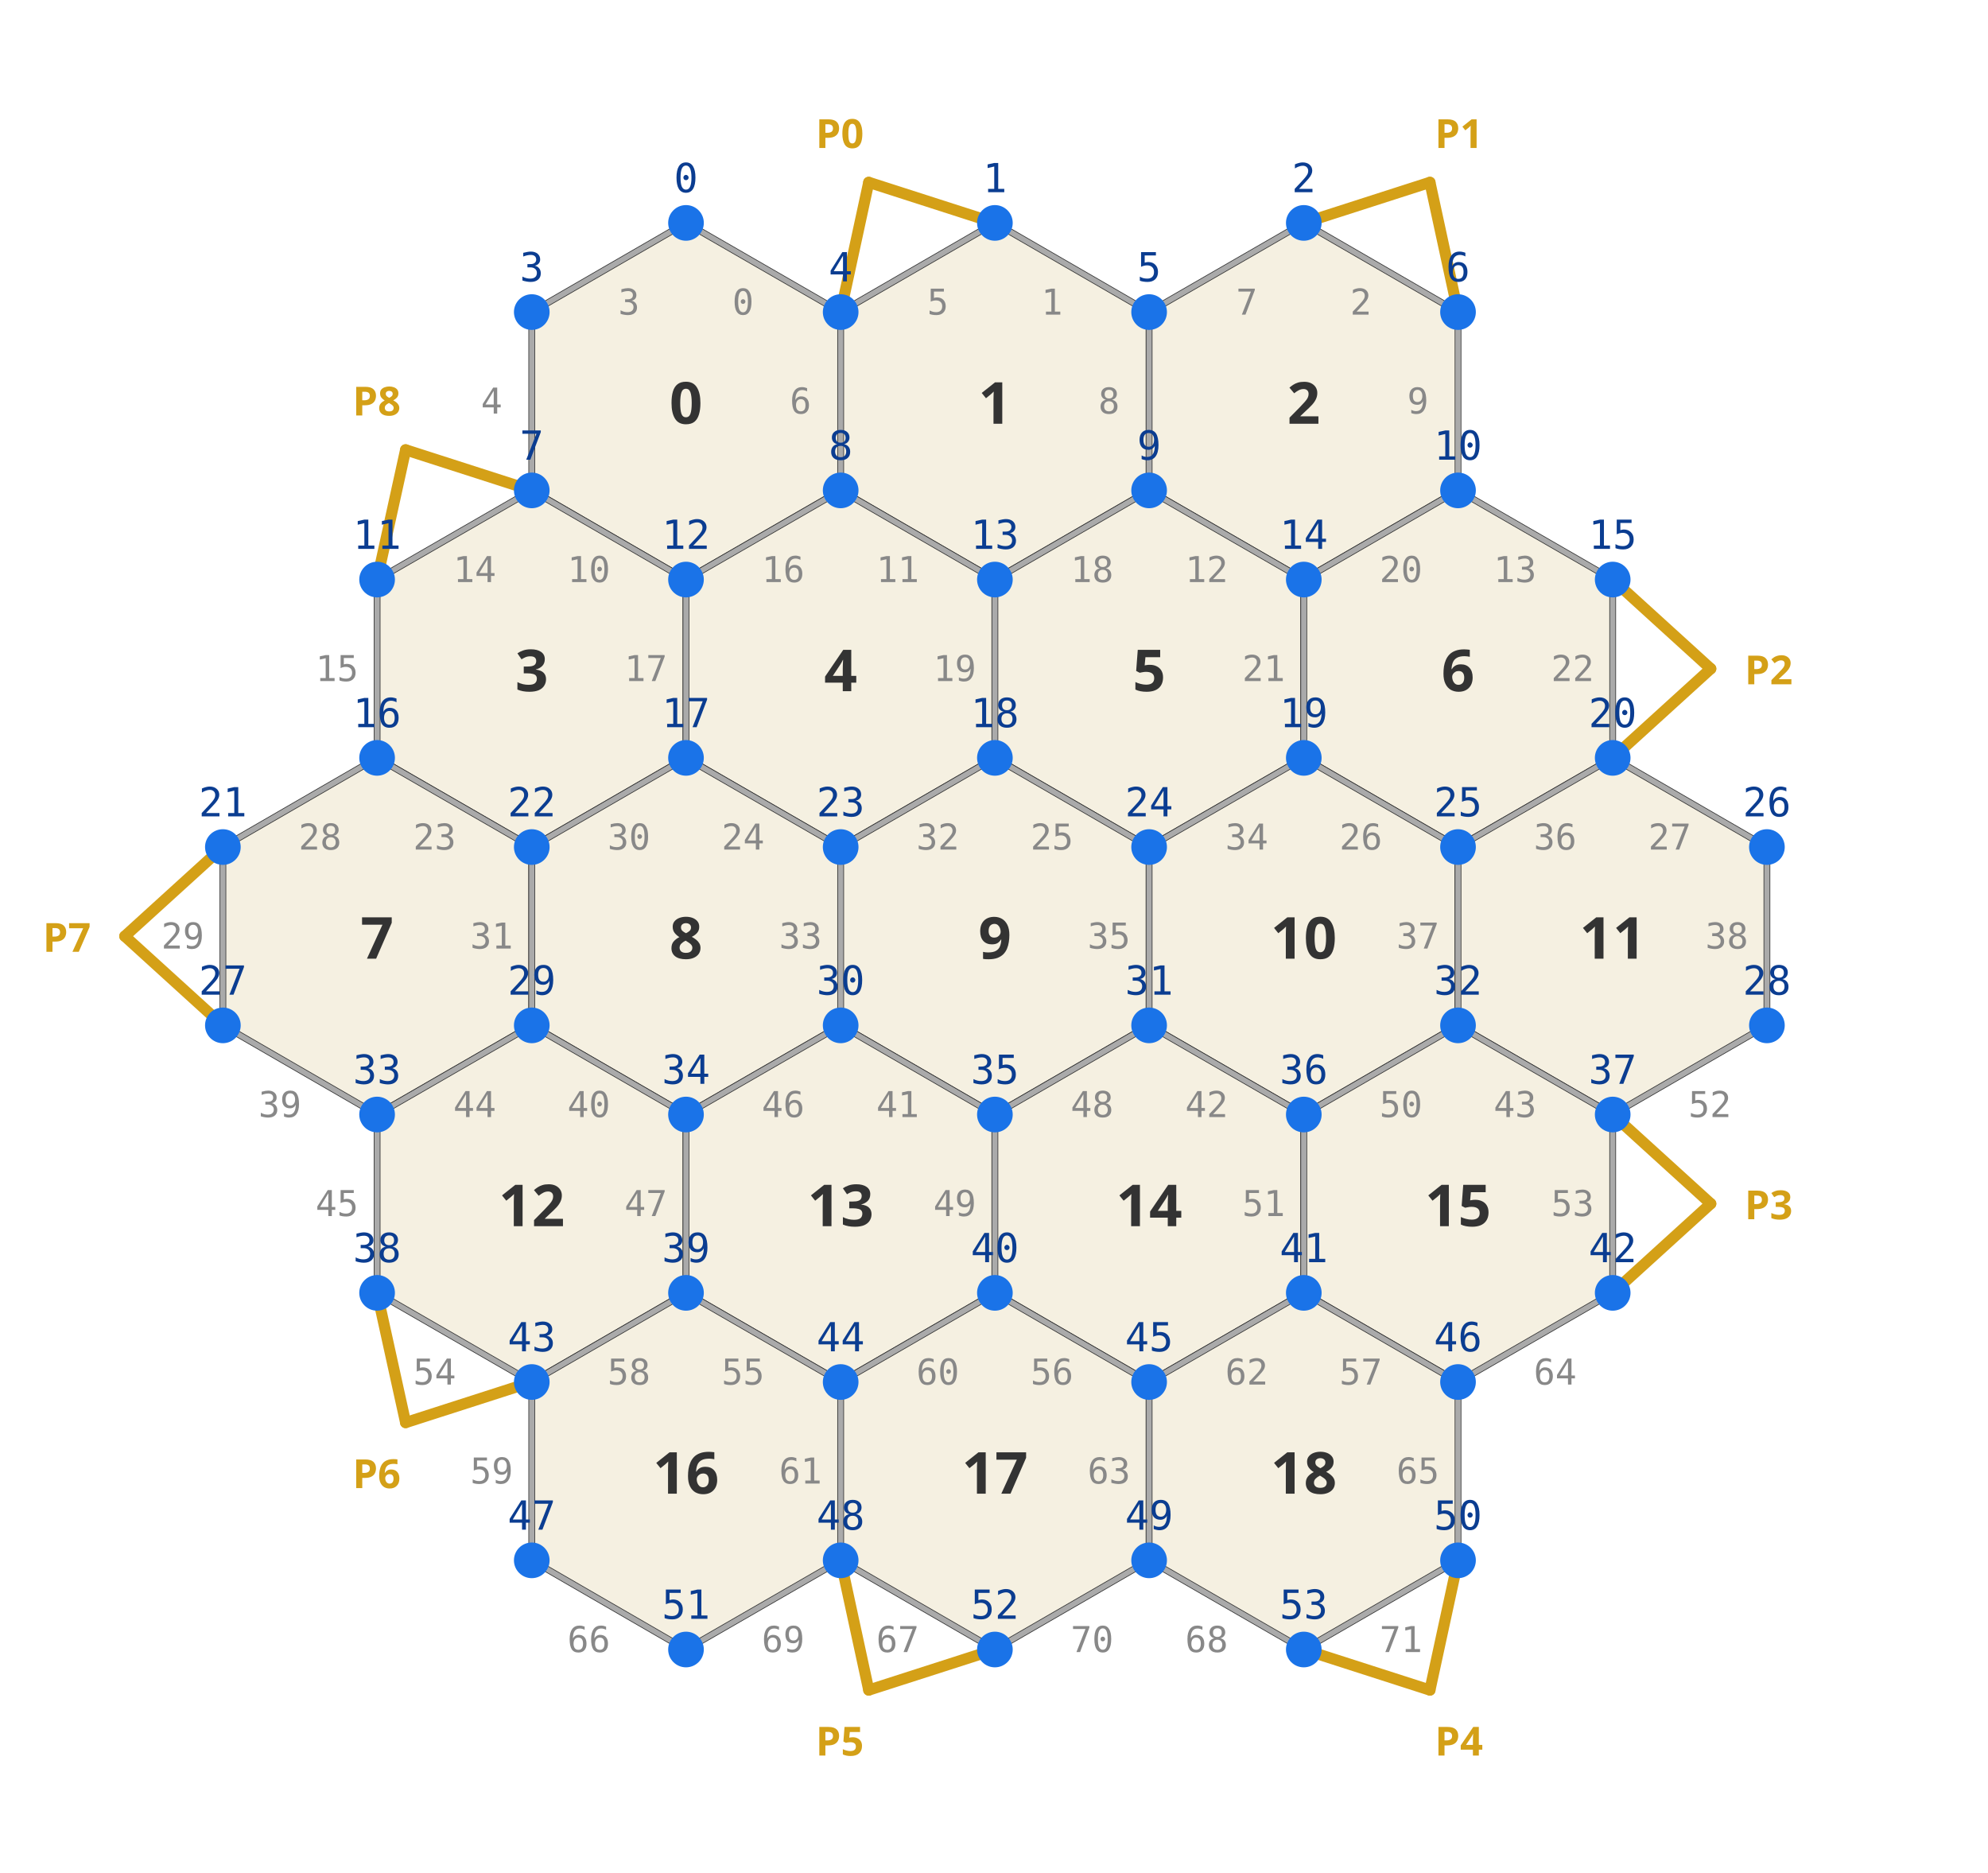
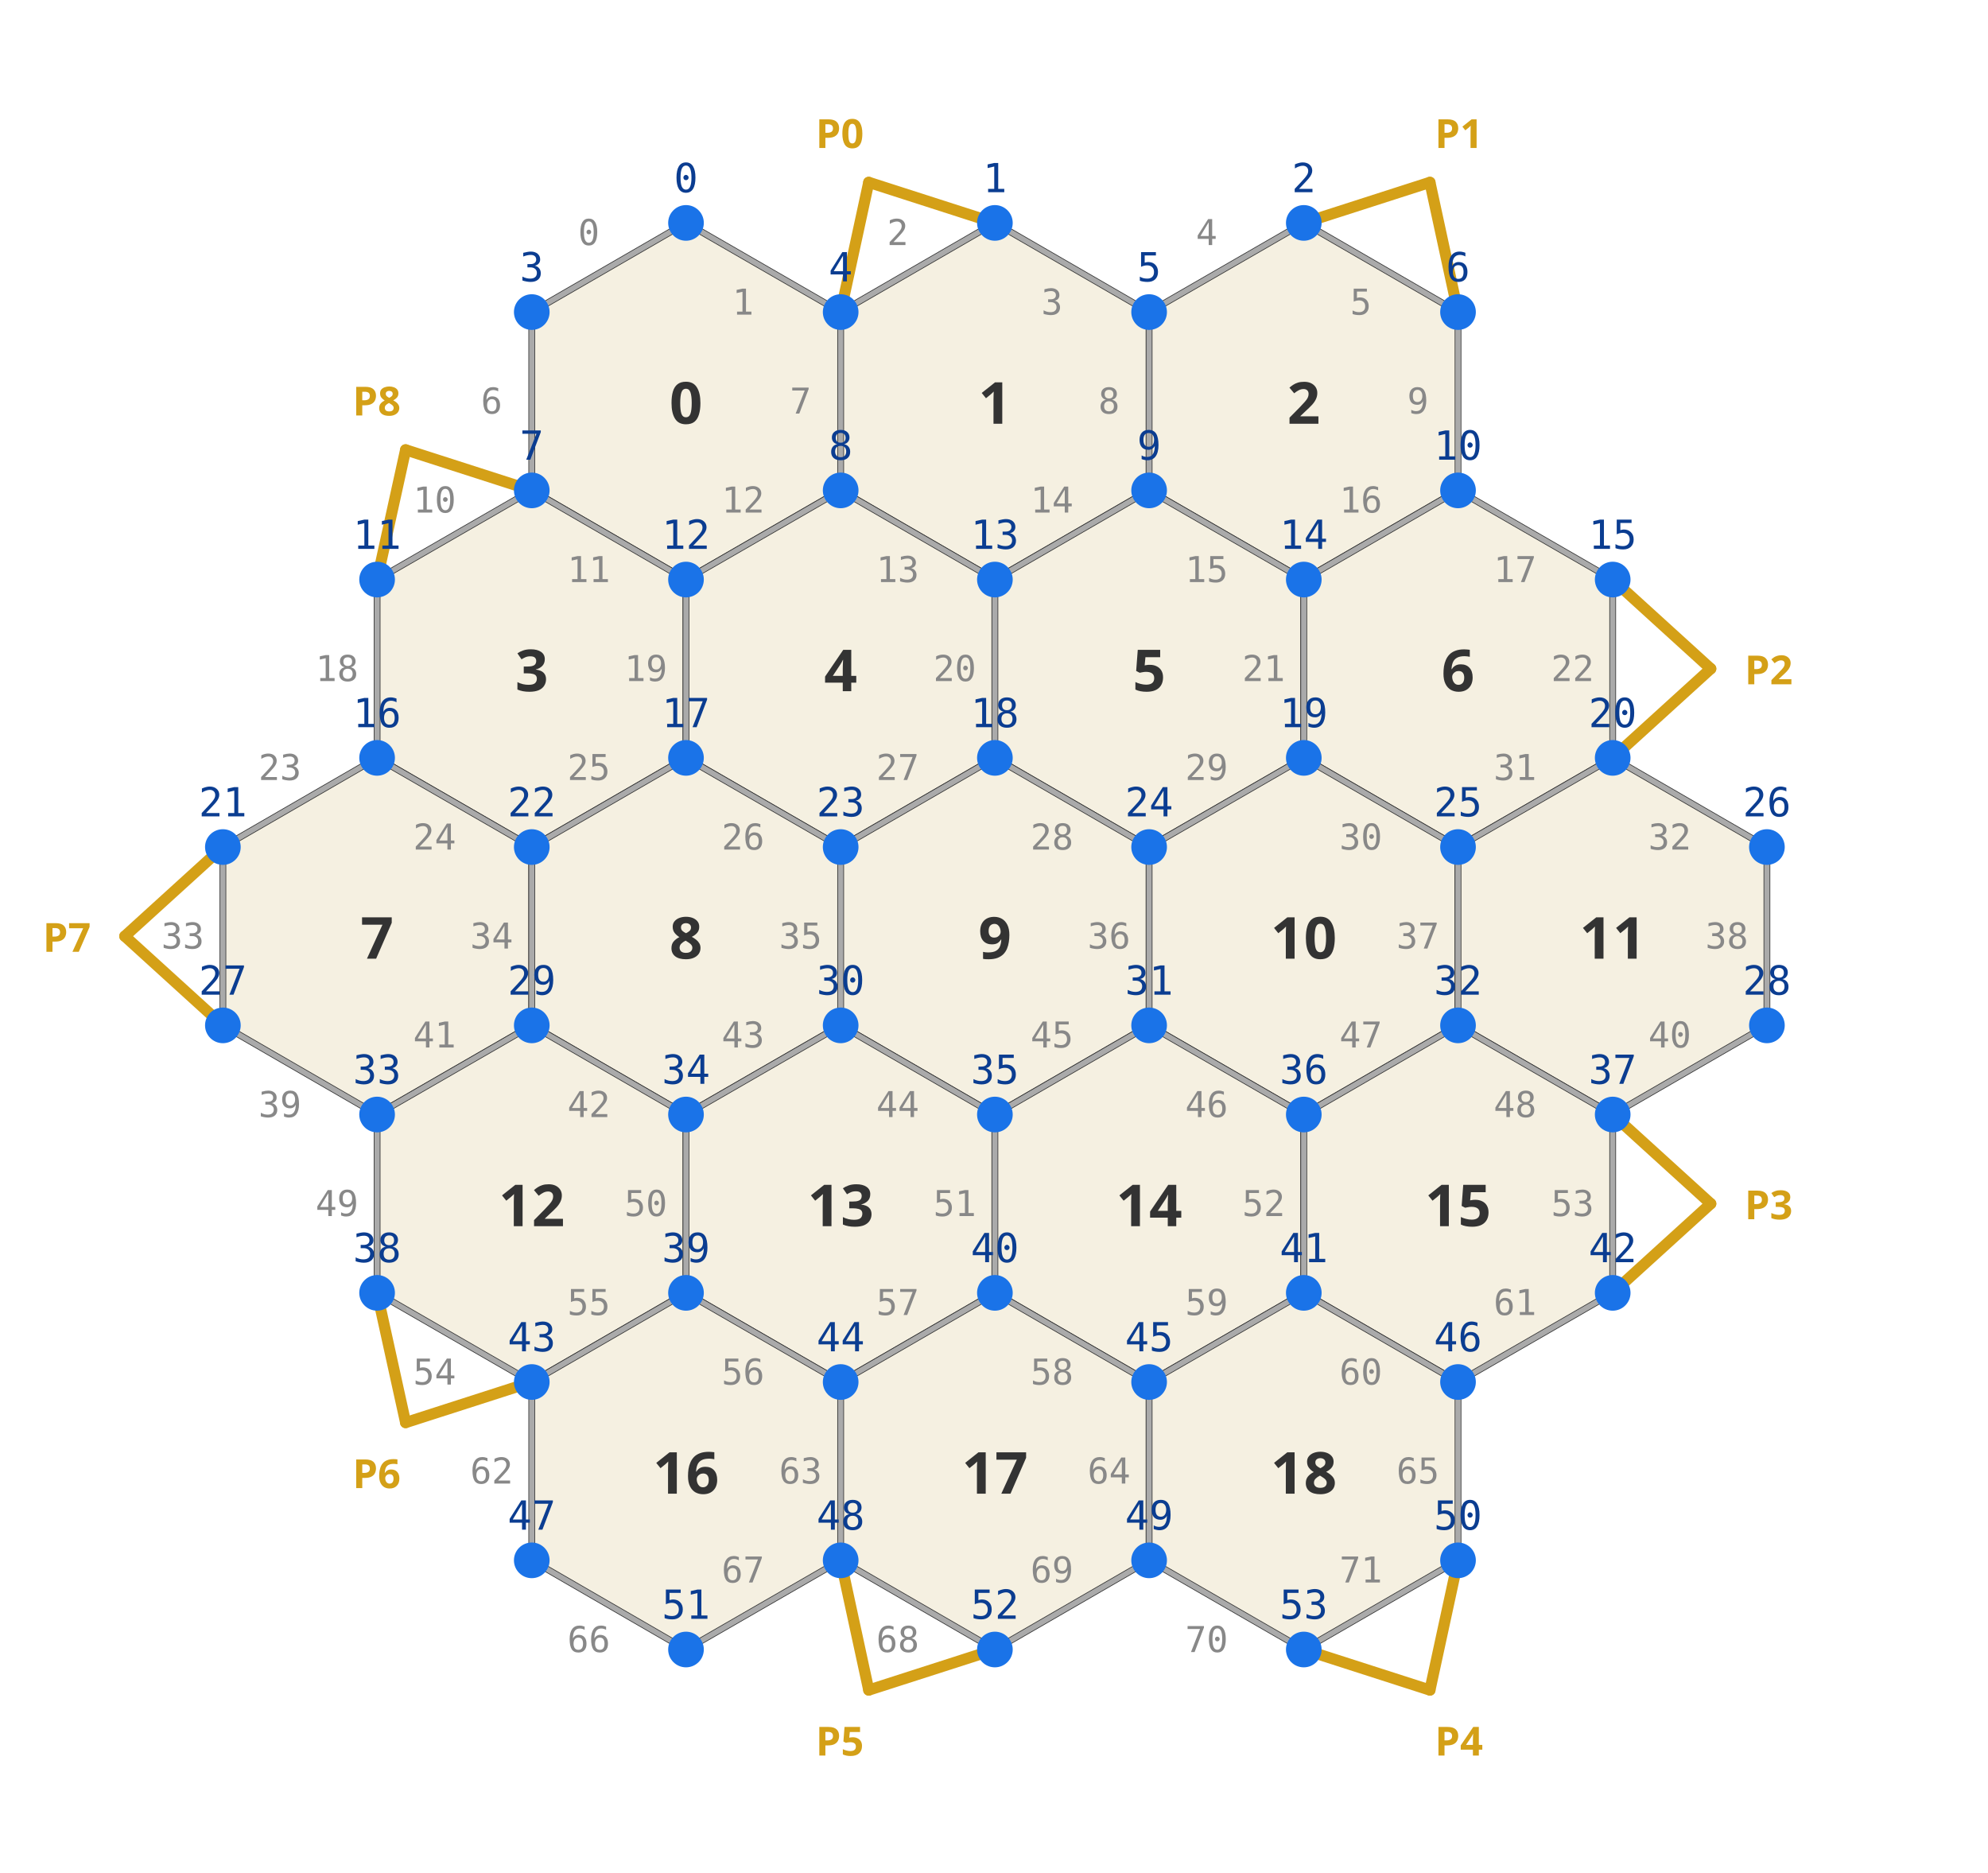
<svg xmlns="http://www.w3.org/2000/svg" width="446" height="420" viewBox="0 0 446 420" style="background:#fff">
  <style>
  .hex  { fill:#f5f0e1; stroke:#333; stroke-width:1.5; }
  .tlbl { font:bold 13px sans-serif; fill:#333; text-anchor:middle; dominant-baseline:central; }
  .vert { fill:#1a73e8; }
  .vlbl { font:9px monospace; fill:#0b3d91; text-anchor:middle; dominant-baseline:central; }
  .edge { stroke:#aaa; stroke-width:1.2; }
  .elbl { font:8px monospace; fill:#888; text-anchor:middle; dominant-baseline:central; }
  .port { stroke:#d4a017; stroke-width:2.5; stroke-linecap:round; fill:none; }
  .plbl { font:bold 9px sans-serif; fill:#d4a017; text-anchor:middle; dominant-baseline:central; }
</style>
  <polygon class="hex" points="188.6,70.0 188.6,110.0 153.9,130.0 119.3,110.0 119.3,70.0 153.9,50.0" />
  <text class="tlbl" x="153.9" y="90.0">0</text>
  <polygon class="hex" points="257.8,70.0 257.8,110.0 223.2,130.0 188.6,110.0 188.6,70.0 223.2,50.0" />
  <text class="tlbl" x="223.2" y="90.0">1</text>
  <polygon class="hex" points="327.1,70.0 327.1,110.0 292.5,130.0 257.8,110.0 257.8,70.0 292.5,50.0" />
  <text class="tlbl" x="292.5" y="90.0">2</text>
  <polygon class="hex" points="153.9,130.0 153.9,170.0 119.3,190.0 84.6,170.0 84.6,130.0 119.3,110.0" />
  <text class="tlbl" x="119.3" y="150.0">3</text>
  <polygon class="hex" points="223.2,130.0 223.2,170.0 188.6,190.0 153.9,170.0 153.9,130.0 188.6,110.0" />
  <text class="tlbl" x="188.6" y="150.0">4</text>
  <polygon class="hex" points="292.5,130.0 292.5,170.0 257.8,190.0 223.2,170.0 223.2,130.0 257.8,110.0" />
  <text class="tlbl" x="257.8" y="150.0">5</text>
  <polygon class="hex" points="361.8,130.0 361.8,170.0 327.1,190.0 292.5,170.0 292.5,130.0 327.1,110.0" />
  <text class="tlbl" x="327.1" y="150.0">6</text>
  <polygon class="hex" points="119.3,190.0 119.3,230.0 84.6,250.0 50.0,230.0 50.0,190.0 84.6,170.0" />
  <text class="tlbl" x="84.6" y="210.0">7</text>
  <polygon class="hex" points="188.6,190.0 188.6,230.0 153.9,250.0 119.3,230.0 119.3,190.0 153.9,170.0" />
  <text class="tlbl" x="153.9" y="210.0">8</text>
  <polygon class="hex" points="257.8,190.0 257.8,230.0 223.2,250.0 188.6,230.0 188.6,190.0 223.2,170.0" />
  <text class="tlbl" x="223.2" y="210.0">9</text>
  <polygon class="hex" points="327.1,190.0 327.1,230.0 292.5,250.0 257.8,230.0 257.8,190.0 292.5,170.0" />
  <text class="tlbl" x="292.5" y="210.0">10</text>
  <polygon class="hex" points="396.4,190.0 396.4,230.0 361.8,250.0 327.1,230.0 327.1,190.0 361.8,170.0" />
  <text class="tlbl" x="361.8" y="210.0">11</text>
  <polygon class="hex" points="153.9,250.0 153.9,290.0 119.3,310.0 84.6,290.0 84.6,250.0 119.3,230.0" />
  <text class="tlbl" x="119.3" y="270.0">12</text>
  <polygon class="hex" points="223.2,250.0 223.2,290.0 188.6,310.0 153.9,290.0 153.9,250.0 188.6,230.0" />
  <text class="tlbl" x="188.6" y="270.0">13</text>
  <polygon class="hex" points="292.5,250.0 292.5,290.0 257.8,310.0 223.2,290.0 223.2,250.0 257.8,230.0" />
  <text class="tlbl" x="257.8" y="270.0">14</text>
  <polygon class="hex" points="361.8,250.0 361.8,290.0 327.1,310.0 292.5,290.0 292.5,250.0 327.1,230.0" />
  <text class="tlbl" x="327.1" y="270.0">15</text>
  <polygon class="hex" points="188.6,310.0 188.6,350.0 153.9,370.0 119.3,350.0 119.3,310.0 153.9,290.0" />
  <text class="tlbl" x="153.9" y="330.0">16</text>
  <polygon class="hex" points="257.8,310.0 257.8,350.0 223.2,370.0 188.6,350.0 188.6,310.0 223.2,290.0" />
  <text class="tlbl" x="223.2" y="330.0">17</text>
  <polygon class="hex" points="327.1,310.0 327.1,350.0 292.5,370.0 257.8,350.0 257.8,310.0 292.5,290.0" />
  <text class="tlbl" x="292.5" y="330.0">18</text>
+   <line class="edge" x1="153.9" y1="50.0" x2="119.3" y2="70.0" />
+   <text class="elbl" x="132.1" y="52.2">0</text>
  <line class="edge" x1="153.9" y1="50.0" x2="188.6" y2="70.0" />
-   <text class="elbl" x="166.7" y="67.8">0</text>
+   <text class="elbl" x="166.7" y="67.8">1</text>
+   <line class="edge" x1="223.2" y1="50.0" x2="188.6" y2="70.0" />
+   <text class="elbl" x="201.4" y="52.2">2</text>
  <line class="edge" x1="223.2" y1="50.0" x2="257.8" y2="70.0" />
-   <text class="elbl" x="236.0" y="67.8">1</text>
+   <text class="elbl" x="236.0" y="67.8">3</text>
+   <line class="edge" x1="292.5" y1="50.0" x2="257.8" y2="70.0" />
+   <text class="elbl" x="270.7" y="52.2">4</text>
  <line class="edge" x1="292.5" y1="50.0" x2="327.1" y2="70.0" />
-   <text class="elbl" x="305.3" y="67.8">2</text>
-   <line class="edge" x1="119.3" y1="70.0" x2="153.9" y2="50.0" />
-   <text class="elbl" x="141.1" y="67.8">3</text>
+   <text class="elbl" x="305.3" y="67.8">5</text>
  <line class="edge" x1="119.3" y1="70.0" x2="119.3" y2="110.0" />
-   <text class="elbl" x="110.3" y="90.0">4</text>
-   <line class="edge" x1="188.6" y1="70.0" x2="223.2" y2="50.0" />
-   <text class="elbl" x="210.4" y="67.8">5</text>
+   <text class="elbl" x="110.3" y="90.0">6</text>
  <line class="edge" x1="188.6" y1="70.0" x2="188.6" y2="110.0" />
-   <text class="elbl" x="179.6" y="90.0">6</text>
-   <line class="edge" x1="257.8" y1="70.0" x2="292.5" y2="50.0" />
-   <text class="elbl" x="279.7" y="67.8">7</text>
+   <text class="elbl" x="179.6" y="90.0">7</text>
  <line class="edge" x1="257.8" y1="70.0" x2="257.8" y2="110.0" />
  <text class="elbl" x="248.8" y="90.0">8</text>
  <line class="edge" x1="327.1" y1="70.0" x2="327.1" y2="110.0" />
  <text class="elbl" x="318.1" y="90.0">9</text>
+   <line class="edge" x1="119.3" y1="110.0" x2="84.6" y2="130.0" />
+   <text class="elbl" x="97.5" y="112.2">10</text>
  <line class="edge" x1="119.3" y1="110.0" x2="153.9" y2="130.0" />
-   <text class="elbl" x="132.1" y="127.8">10</text>
+   <text class="elbl" x="132.1" y="127.8">11</text>
+   <line class="edge" x1="188.6" y1="110.0" x2="153.9" y2="130.0" />
+   <text class="elbl" x="166.7" y="112.2">12</text>
  <line class="edge" x1="188.6" y1="110.0" x2="223.2" y2="130.0" />
-   <text class="elbl" x="201.4" y="127.8">11</text>
+   <text class="elbl" x="201.4" y="127.8">13</text>
+   <line class="edge" x1="257.8" y1="110.0" x2="223.2" y2="130.0" />
+   <text class="elbl" x="236.0" y="112.2">14</text>
  <line class="edge" x1="257.8" y1="110.0" x2="292.5" y2="130.0" />
-   <text class="elbl" x="270.7" y="127.8">12</text>
+   <text class="elbl" x="270.7" y="127.8">15</text>
+   <line class="edge" x1="327.1" y1="110.0" x2="292.5" y2="130.0" />
+   <text class="elbl" x="305.3" y="112.2">16</text>
  <line class="edge" x1="327.1" y1="110.0" x2="361.8" y2="130.0" />
-   <text class="elbl" x="339.9" y="127.8">13</text>
-   <line class="edge" x1="84.6" y1="130.0" x2="119.3" y2="110.0" />
-   <text class="elbl" x="106.5" y="127.8">14</text>
+   <text class="elbl" x="339.9" y="127.8">17</text>
  <line class="edge" x1="84.6" y1="130.0" x2="84.6" y2="170.0" />
-   <text class="elbl" x="75.6" y="150.0">15</text>
-   <line class="edge" x1="153.9" y1="130.0" x2="188.6" y2="110.0" />
-   <text class="elbl" x="175.7" y="127.8">16</text>
+   <text class="elbl" x="75.6" y="150.0">18</text>
  <line class="edge" x1="153.9" y1="130.0" x2="153.9" y2="170.0" />
-   <text class="elbl" x="144.9" y="150.0">17</text>
-   <line class="edge" x1="223.2" y1="130.0" x2="257.8" y2="110.0" />
-   <text class="elbl" x="245.0" y="127.8">18</text>
+   <text class="elbl" x="144.9" y="150.0">19</text>
  <line class="edge" x1="223.2" y1="130.0" x2="223.2" y2="170.0" />
-   <text class="elbl" x="214.2" y="150.0">19</text>
-   <line class="edge" x1="292.5" y1="130.0" x2="327.1" y2="110.0" />
-   <text class="elbl" x="314.3" y="127.8">20</text>
+   <text class="elbl" x="214.2" y="150.0">20</text>
  <line class="edge" x1="292.5" y1="130.0" x2="292.5" y2="170.0" />
  <text class="elbl" x="283.5" y="150.0">21</text>
  <line class="edge" x1="361.8" y1="130.0" x2="361.8" y2="170.0" />
  <text class="elbl" x="352.8" y="150.0">22</text>
+   <line class="edge" x1="84.6" y1="170.0" x2="50.0" y2="190.0" />
+   <text class="elbl" x="62.8" y="172.2">23</text>
  <line class="edge" x1="84.6" y1="170.0" x2="119.3" y2="190.0" />
-   <text class="elbl" x="97.5" y="187.8">23</text>
+   <text class="elbl" x="97.5" y="187.8">24</text>
+   <line class="edge" x1="153.9" y1="170.0" x2="119.3" y2="190.0" />
+   <text class="elbl" x="132.1" y="172.2">25</text>
  <line class="edge" x1="153.9" y1="170.0" x2="188.6" y2="190.0" />
-   <text class="elbl" x="166.7" y="187.8">24</text>
+   <text class="elbl" x="166.7" y="187.8">26</text>
+   <line class="edge" x1="223.2" y1="170.0" x2="188.6" y2="190.0" />
+   <text class="elbl" x="201.4" y="172.2">27</text>
  <line class="edge" x1="223.2" y1="170.0" x2="257.8" y2="190.0" />
-   <text class="elbl" x="236.0" y="187.8">25</text>
+   <text class="elbl" x="236.0" y="187.8">28</text>
+   <line class="edge" x1="292.5" y1="170.0" x2="257.8" y2="190.0" />
+   <text class="elbl" x="270.7" y="172.2">29</text>
  <line class="edge" x1="292.5" y1="170.0" x2="327.1" y2="190.0" />
-   <text class="elbl" x="305.3" y="187.8">26</text>
+   <text class="elbl" x="305.3" y="187.8">30</text>
+   <line class="edge" x1="361.8" y1="170.0" x2="327.1" y2="190.0" />
+   <text class="elbl" x="339.9" y="172.2">31</text>
  <line class="edge" x1="361.8" y1="170.0" x2="396.4" y2="190.0" />
-   <text class="elbl" x="374.6" y="187.8">27</text>
-   <line class="edge" x1="50.0" y1="190.0" x2="84.6" y2="170.0" />
-   <text class="elbl" x="71.8" y="187.8">28</text>
+   <text class="elbl" x="374.6" y="187.8">32</text>
  <line class="edge" x1="50.0" y1="190.0" x2="50.0" y2="230.0" />
-   <text class="elbl" x="41.0" y="210.0">29</text>
-   <line class="edge" x1="119.3" y1="190.0" x2="153.9" y2="170.0" />
-   <text class="elbl" x="141.1" y="187.8">30</text>
+   <text class="elbl" x="41.0" y="210.0">33</text>
  <line class="edge" x1="119.3" y1="190.0" x2="119.3" y2="230.0" />
-   <text class="elbl" x="110.3" y="210.0">31</text>
-   <line class="edge" x1="188.6" y1="190.0" x2="223.2" y2="170.0" />
-   <text class="elbl" x="210.4" y="187.8">32</text>
+   <text class="elbl" x="110.3" y="210.0">34</text>
  <line class="edge" x1="188.6" y1="190.0" x2="188.6" y2="230.0" />
-   <text class="elbl" x="179.6" y="210.0">33</text>
-   <line class="edge" x1="257.8" y1="190.0" x2="292.5" y2="170.0" />
-   <text class="elbl" x="279.7" y="187.8">34</text>
+   <text class="elbl" x="179.6" y="210.0">35</text>
  <line class="edge" x1="257.8" y1="190.0" x2="257.8" y2="230.0" />
-   <text class="elbl" x="248.8" y="210.0">35</text>
-   <line class="edge" x1="327.1" y1="190.0" x2="361.8" y2="170.0" />
-   <text class="elbl" x="348.9" y="187.8">36</text>
+   <text class="elbl" x="248.8" y="210.0">36</text>
  <line class="edge" x1="327.1" y1="190.0" x2="327.1" y2="230.0" />
  <text class="elbl" x="318.1" y="210.0">37</text>
  <line class="edge" x1="396.4" y1="190.0" x2="396.4" y2="230.0" />
  <text class="elbl" x="387.4" y="210.0">38</text>
  <line class="edge" x1="50.0" y1="230.0" x2="84.6" y2="250.0" />
  <text class="elbl" x="62.8" y="247.8">39</text>
+   <line class="edge" x1="396.4" y1="230.0" x2="361.8" y2="250.0" />
+   <text class="elbl" x="374.6" y="232.2">40</text>
+   <line class="edge" x1="119.3" y1="230.0" x2="84.6" y2="250.0" />
+   <text class="elbl" x="97.5" y="232.2">41</text>
  <line class="edge" x1="119.3" y1="230.0" x2="153.9" y2="250.0" />
-   <text class="elbl" x="132.1" y="247.8">40</text>
+   <text class="elbl" x="132.1" y="247.8">42</text>
+   <line class="edge" x1="188.6" y1="230.0" x2="153.9" y2="250.0" />
+   <text class="elbl" x="166.7" y="232.2">43</text>
  <line class="edge" x1="188.6" y1="230.0" x2="223.2" y2="250.0" />
-   <text class="elbl" x="201.4" y="247.8">41</text>
+   <text class="elbl" x="201.4" y="247.8">44</text>
+   <line class="edge" x1="257.8" y1="230.0" x2="223.2" y2="250.0" />
+   <text class="elbl" x="236.0" y="232.2">45</text>
  <line class="edge" x1="257.8" y1="230.0" x2="292.5" y2="250.0" />
-   <text class="elbl" x="270.7" y="247.8">42</text>
+   <text class="elbl" x="270.7" y="247.8">46</text>
+   <line class="edge" x1="327.1" y1="230.0" x2="292.5" y2="250.0" />
+   <text class="elbl" x="305.3" y="232.2">47</text>
  <line class="edge" x1="327.1" y1="230.0" x2="361.8" y2="250.0" />
-   <text class="elbl" x="339.9" y="247.8">43</text>
-   <line class="edge" x1="84.6" y1="250.0" x2="119.3" y2="230.0" />
-   <text class="elbl" x="106.5" y="247.8">44</text>
+   <text class="elbl" x="339.9" y="247.8">48</text>
  <line class="edge" x1="84.6" y1="250.0" x2="84.6" y2="290.0" />
-   <text class="elbl" x="75.6" y="270.0">45</text>
-   <line class="edge" x1="153.9" y1="250.0" x2="188.6" y2="230.0" />
-   <text class="elbl" x="175.7" y="247.8">46</text>
+   <text class="elbl" x="75.6" y="270.0">49</text>
  <line class="edge" x1="153.9" y1="250.0" x2="153.9" y2="290.0" />
-   <text class="elbl" x="144.9" y="270.0">47</text>
-   <line class="edge" x1="223.2" y1="250.0" x2="257.8" y2="230.0" />
-   <text class="elbl" x="245.0" y="247.8">48</text>
+   <text class="elbl" x="144.9" y="270.0">50</text>
  <line class="edge" x1="223.2" y1="250.0" x2="223.2" y2="290.0" />
-   <text class="elbl" x="214.2" y="270.0">49</text>
-   <line class="edge" x1="292.5" y1="250.0" x2="327.1" y2="230.0" />
-   <text class="elbl" x="314.3" y="247.8">50</text>
+   <text class="elbl" x="214.2" y="270.0">51</text>
  <line class="edge" x1="292.5" y1="250.0" x2="292.5" y2="290.0" />
-   <text class="elbl" x="283.5" y="270.0">51</text>
-   <line class="edge" x1="361.8" y1="250.0" x2="396.4" y2="230.0" />
-   <text class="elbl" x="383.6" y="247.8">52</text>
+   <text class="elbl" x="283.5" y="270.0">52</text>
  <line class="edge" x1="361.8" y1="250.0" x2="361.8" y2="290.0" />
  <text class="elbl" x="352.8" y="270.0">53</text>
  <line class="edge" x1="84.6" y1="290.0" x2="119.3" y2="310.0" />
  <text class="elbl" x="97.5" y="307.8">54</text>
+   <line class="edge" x1="153.9" y1="290.0" x2="119.3" y2="310.0" />
+   <text class="elbl" x="132.1" y="292.2">55</text>
  <line class="edge" x1="153.9" y1="290.0" x2="188.6" y2="310.0" />
-   <text class="elbl" x="166.7" y="307.8">55</text>
+   <text class="elbl" x="166.7" y="307.8">56</text>
+   <line class="edge" x1="223.2" y1="290.0" x2="188.6" y2="310.0" />
+   <text class="elbl" x="201.4" y="292.2">57</text>
  <line class="edge" x1="223.2" y1="290.0" x2="257.8" y2="310.0" />
-   <text class="elbl" x="236.0" y="307.8">56</text>
+   <text class="elbl" x="236.0" y="307.8">58</text>
+   <line class="edge" x1="292.5" y1="290.0" x2="257.8" y2="310.0" />
+   <text class="elbl" x="270.7" y="292.2">59</text>
  <line class="edge" x1="292.5" y1="290.0" x2="327.1" y2="310.0" />
-   <text class="elbl" x="305.3" y="307.8">57</text>
-   <line class="edge" x1="119.3" y1="310.0" x2="153.9" y2="290.0" />
-   <text class="elbl" x="141.1" y="307.8">58</text>
+   <text class="elbl" x="305.3" y="307.8">60</text>
+   <line class="edge" x1="361.8" y1="290.0" x2="327.1" y2="310.0" />
+   <text class="elbl" x="339.9" y="292.2">61</text>
  <line class="edge" x1="119.3" y1="310.0" x2="119.3" y2="350.0" />
-   <text class="elbl" x="110.3" y="330.0">59</text>
-   <line class="edge" x1="188.6" y1="310.0" x2="223.2" y2="290.0" />
-   <text class="elbl" x="210.4" y="307.8">60</text>
+   <text class="elbl" x="110.3" y="330.0">62</text>
  <line class="edge" x1="188.6" y1="310.0" x2="188.6" y2="350.0" />
-   <text class="elbl" x="179.6" y="330.0">61</text>
-   <line class="edge" x1="257.8" y1="310.0" x2="292.5" y2="290.0" />
-   <text class="elbl" x="279.7" y="307.8">62</text>
+   <text class="elbl" x="179.6" y="330.0">63</text>
  <line class="edge" x1="257.8" y1="310.0" x2="257.8" y2="350.0" />
-   <text class="elbl" x="248.8" y="330.0">63</text>
-   <line class="edge" x1="327.1" y1="310.0" x2="361.8" y2="290.0" />
-   <text class="elbl" x="348.9" y="307.8">64</text>
+   <text class="elbl" x="248.8" y="330.0">64</text>
  <line class="edge" x1="327.1" y1="310.0" x2="327.1" y2="350.0" />
  <text class="elbl" x="318.1" y="330.0">65</text>
  <line class="edge" x1="119.3" y1="350.0" x2="153.9" y2="370.0" />
  <text class="elbl" x="132.1" y="367.8">66</text>
+   <line class="edge" x1="188.6" y1="350.0" x2="153.9" y2="370.0" />
+   <text class="elbl" x="166.7" y="352.2">67</text>
  <line class="edge" x1="188.6" y1="350.0" x2="223.2" y2="370.0" />
-   <text class="elbl" x="201.4" y="367.8">67</text>
+   <text class="elbl" x="201.4" y="367.8">68</text>
+   <line class="edge" x1="257.8" y1="350.0" x2="223.2" y2="370.0" />
+   <text class="elbl" x="236.0" y="352.2">69</text>
  <line class="edge" x1="257.8" y1="350.0" x2="292.5" y2="370.0" />
-   <text class="elbl" x="270.7" y="367.8">68</text>
-   <line class="edge" x1="153.9" y1="370.0" x2="188.6" y2="350.0" />
-   <text class="elbl" x="175.7" y="367.8">69</text>
-   <line class="edge" x1="223.2" y1="370.0" x2="257.8" y2="350.0" />
-   <text class="elbl" x="245.0" y="367.8">70</text>
-   <line class="edge" x1="292.5" y1="370.0" x2="327.1" y2="350.0" />
-   <text class="elbl" x="314.3" y="367.8">71</text>
+   <text class="elbl" x="270.7" y="367.8">70</text>
+   <line class="edge" x1="327.1" y1="350.0" x2="292.5" y2="370.0" />
+   <text class="elbl" x="305.3" y="352.2">71</text>
  <line class="port" x1="194.9" y1="40.9" x2="188.6" y2="70.0" />
  <line class="port" x1="194.9" y1="40.9" x2="223.2" y2="50.0" />
  <text class="plbl" x="188.4" y="29.7">P0</text>
  <line class="port" x1="320.8" y1="40.9" x2="292.5" y2="50.0" />
  <line class="port" x1="320.8" y1="40.9" x2="327.1" y2="70.0" />
  <text class="plbl" x="327.3" y="29.7">P1</text>
  <line class="port" x1="383.8" y1="150.0" x2="361.8" y2="130.0" />
  <line class="port" x1="383.8" y1="150.0" x2="361.8" y2="170.0" />
  <text class="plbl" x="396.8" y="150.0">P2</text>
  <line class="port" x1="383.8" y1="270.0" x2="361.8" y2="250.0" />
  <line class="port" x1="383.8" y1="270.0" x2="361.8" y2="290.0" />
  <text class="plbl" x="396.8" y="270.0">P3</text>
  <line class="port" x1="320.8" y1="379.1" x2="327.1" y2="350.0" />
  <line class="port" x1="320.8" y1="379.1" x2="292.5" y2="370.0" />
  <text class="plbl" x="327.3" y="390.3">P4</text>
  <line class="port" x1="194.9" y1="379.1" x2="223.2" y2="370.0" />
  <line class="port" x1="194.9" y1="379.1" x2="188.6" y2="350.0" />
  <text class="plbl" x="188.4" y="390.3">P5</text>
  <line class="port" x1="91.0" y1="319.1" x2="119.3" y2="310.0" />
  <line class="port" x1="91.0" y1="319.1" x2="84.6" y2="290.0" />
  <text class="plbl" x="84.5" y="330.3">P6</text>
  <line class="port" x1="28.0" y1="210.0" x2="50.0" y2="230.0" />
  <line class="port" x1="28.0" y1="210.0" x2="50.0" y2="190.0" />
  <text class="plbl" x="15.0" y="210.0">P7</text>
  <line class="port" x1="91.0" y1="100.9" x2="84.6" y2="130.0" />
  <line class="port" x1="91.0" y1="100.9" x2="119.3" y2="110.0" />
  <text class="plbl" x="84.5" y="89.7">P8</text>
  <circle class="vert" cx="153.9" cy="50.0" r="4" />
  <text class="vlbl" x="153.9" y="40.0">0</text>
  <circle class="vert" cx="223.2" cy="50.0" r="4" />
  <text class="vlbl" x="223.2" y="40.0">1</text>
  <circle class="vert" cx="292.5" cy="50.0" r="4" />
  <text class="vlbl" x="292.5" y="40.0">2</text>
  <circle class="vert" cx="119.3" cy="70.0" r="4" />
  <text class="vlbl" x="119.3" y="60.0">3</text>
  <circle class="vert" cx="188.6" cy="70.0" r="4" />
  <text class="vlbl" x="188.6" y="60.0">4</text>
  <circle class="vert" cx="257.8" cy="70.0" r="4" />
  <text class="vlbl" x="257.8" y="60.0">5</text>
  <circle class="vert" cx="327.1" cy="70.0" r="4" />
  <text class="vlbl" x="327.1" y="60.0">6</text>
  <circle class="vert" cx="119.3" cy="110.0" r="4" />
  <text class="vlbl" x="119.3" y="100.0">7</text>
  <circle class="vert" cx="188.6" cy="110.0" r="4" />
  <text class="vlbl" x="188.6" y="100.0">8</text>
  <circle class="vert" cx="257.8" cy="110.0" r="4" />
  <text class="vlbl" x="257.8" y="100.0">9</text>
  <circle class="vert" cx="327.1" cy="110.0" r="4" />
  <text class="vlbl" x="327.1" y="100.0">10</text>
  <circle class="vert" cx="84.6" cy="130.0" r="4" />
  <text class="vlbl" x="84.6" y="120.0">11</text>
  <circle class="vert" cx="153.9" cy="130.0" r="4" />
  <text class="vlbl" x="153.9" y="120.0">12</text>
  <circle class="vert" cx="223.2" cy="130.0" r="4" />
  <text class="vlbl" x="223.2" y="120.0">13</text>
  <circle class="vert" cx="292.5" cy="130.0" r="4" />
  <text class="vlbl" x="292.5" y="120.0">14</text>
  <circle class="vert" cx="361.8" cy="130.0" r="4" />
  <text class="vlbl" x="361.8" y="120.0">15</text>
  <circle class="vert" cx="84.6" cy="170.0" r="4" />
  <text class="vlbl" x="84.6" y="160.0">16</text>
  <circle class="vert" cx="153.9" cy="170.0" r="4" />
  <text class="vlbl" x="153.9" y="160.0">17</text>
  <circle class="vert" cx="223.2" cy="170.0" r="4" />
  <text class="vlbl" x="223.2" y="160.0">18</text>
  <circle class="vert" cx="292.5" cy="170.0" r="4" />
  <text class="vlbl" x="292.5" y="160.0">19</text>
  <circle class="vert" cx="361.8" cy="170.0" r="4" />
  <text class="vlbl" x="361.8" y="160.0">20</text>
  <circle class="vert" cx="50.0" cy="190.0" r="4" />
  <text class="vlbl" x="50.0" y="180.0">21</text>
  <circle class="vert" cx="119.3" cy="190.0" r="4" />
  <text class="vlbl" x="119.3" y="180.0">22</text>
  <circle class="vert" cx="188.6" cy="190.0" r="4" />
  <text class="vlbl" x="188.6" y="180.0">23</text>
  <circle class="vert" cx="257.8" cy="190.0" r="4" />
  <text class="vlbl" x="257.8" y="180.0">24</text>
  <circle class="vert" cx="327.1" cy="190.0" r="4" />
  <text class="vlbl" x="327.1" y="180.0">25</text>
  <circle class="vert" cx="396.4" cy="190.0" r="4" />
  <text class="vlbl" x="396.4" y="180.0">26</text>
  <circle class="vert" cx="50.0" cy="230.0" r="4" />
  <text class="vlbl" x="50.0" y="220.0">27</text>
  <circle class="vert" cx="396.4" cy="230.0" r="4" />
  <text class="vlbl" x="396.4" y="220.0">28</text>
  <circle class="vert" cx="119.3" cy="230.0" r="4" />
  <text class="vlbl" x="119.3" y="220.0">29</text>
  <circle class="vert" cx="188.6" cy="230.0" r="4" />
  <text class="vlbl" x="188.6" y="220.0">30</text>
  <circle class="vert" cx="257.8" cy="230.0" r="4" />
  <text class="vlbl" x="257.8" y="220.0">31</text>
  <circle class="vert" cx="327.1" cy="230.0" r="4" />
  <text class="vlbl" x="327.1" y="220.0">32</text>
  <circle class="vert" cx="84.6" cy="250.0" r="4" />
  <text class="vlbl" x="84.6" y="240.0">33</text>
  <circle class="vert" cx="153.9" cy="250.0" r="4" />
  <text class="vlbl" x="153.9" y="240.0">34</text>
  <circle class="vert" cx="223.2" cy="250.0" r="4" />
  <text class="vlbl" x="223.2" y="240.0">35</text>
  <circle class="vert" cx="292.5" cy="250.0" r="4" />
  <text class="vlbl" x="292.5" y="240.0">36</text>
  <circle class="vert" cx="361.8" cy="250.0" r="4" />
  <text class="vlbl" x="361.8" y="240.0">37</text>
  <circle class="vert" cx="84.6" cy="290.0" r="4" />
  <text class="vlbl" x="84.6" y="280.0">38</text>
  <circle class="vert" cx="153.9" cy="290.0" r="4" />
  <text class="vlbl" x="153.9" y="280.0">39</text>
  <circle class="vert" cx="223.2" cy="290.0" r="4" />
  <text class="vlbl" x="223.2" y="280.0">40</text>
  <circle class="vert" cx="292.5" cy="290.0" r="4" />
  <text class="vlbl" x="292.5" y="280.0">41</text>
  <circle class="vert" cx="361.8" cy="290.0" r="4" />
  <text class="vlbl" x="361.8" y="280.0">42</text>
  <circle class="vert" cx="119.3" cy="310.0" r="4" />
  <text class="vlbl" x="119.3" y="300.0">43</text>
  <circle class="vert" cx="188.6" cy="310.0" r="4" />
  <text class="vlbl" x="188.6" y="300.0">44</text>
  <circle class="vert" cx="257.8" cy="310.0" r="4" />
  <text class="vlbl" x="257.8" y="300.0">45</text>
  <circle class="vert" cx="327.1" cy="310.0" r="4" />
  <text class="vlbl" x="327.1" y="300.0">46</text>
  <circle class="vert" cx="119.3" cy="350.0" r="4" />
  <text class="vlbl" x="119.3" y="340.0">47</text>
  <circle class="vert" cx="188.6" cy="350.0" r="4" />
  <text class="vlbl" x="188.6" y="340.0">48</text>
  <circle class="vert" cx="257.8" cy="350.0" r="4" />
  <text class="vlbl" x="257.8" y="340.0">49</text>
  <circle class="vert" cx="327.1" cy="350.0" r="4" />
  <text class="vlbl" x="327.1" y="340.0">50</text>
  <circle class="vert" cx="153.9" cy="370.0" r="4" />
  <text class="vlbl" x="153.9" y="360.0">51</text>
  <circle class="vert" cx="223.2" cy="370.0" r="4" />
  <text class="vlbl" x="223.2" y="360.0">52</text>
  <circle class="vert" cx="292.5" cy="370.0" r="4" />
  <text class="vlbl" x="292.5" y="360.0">53</text>
</svg>
